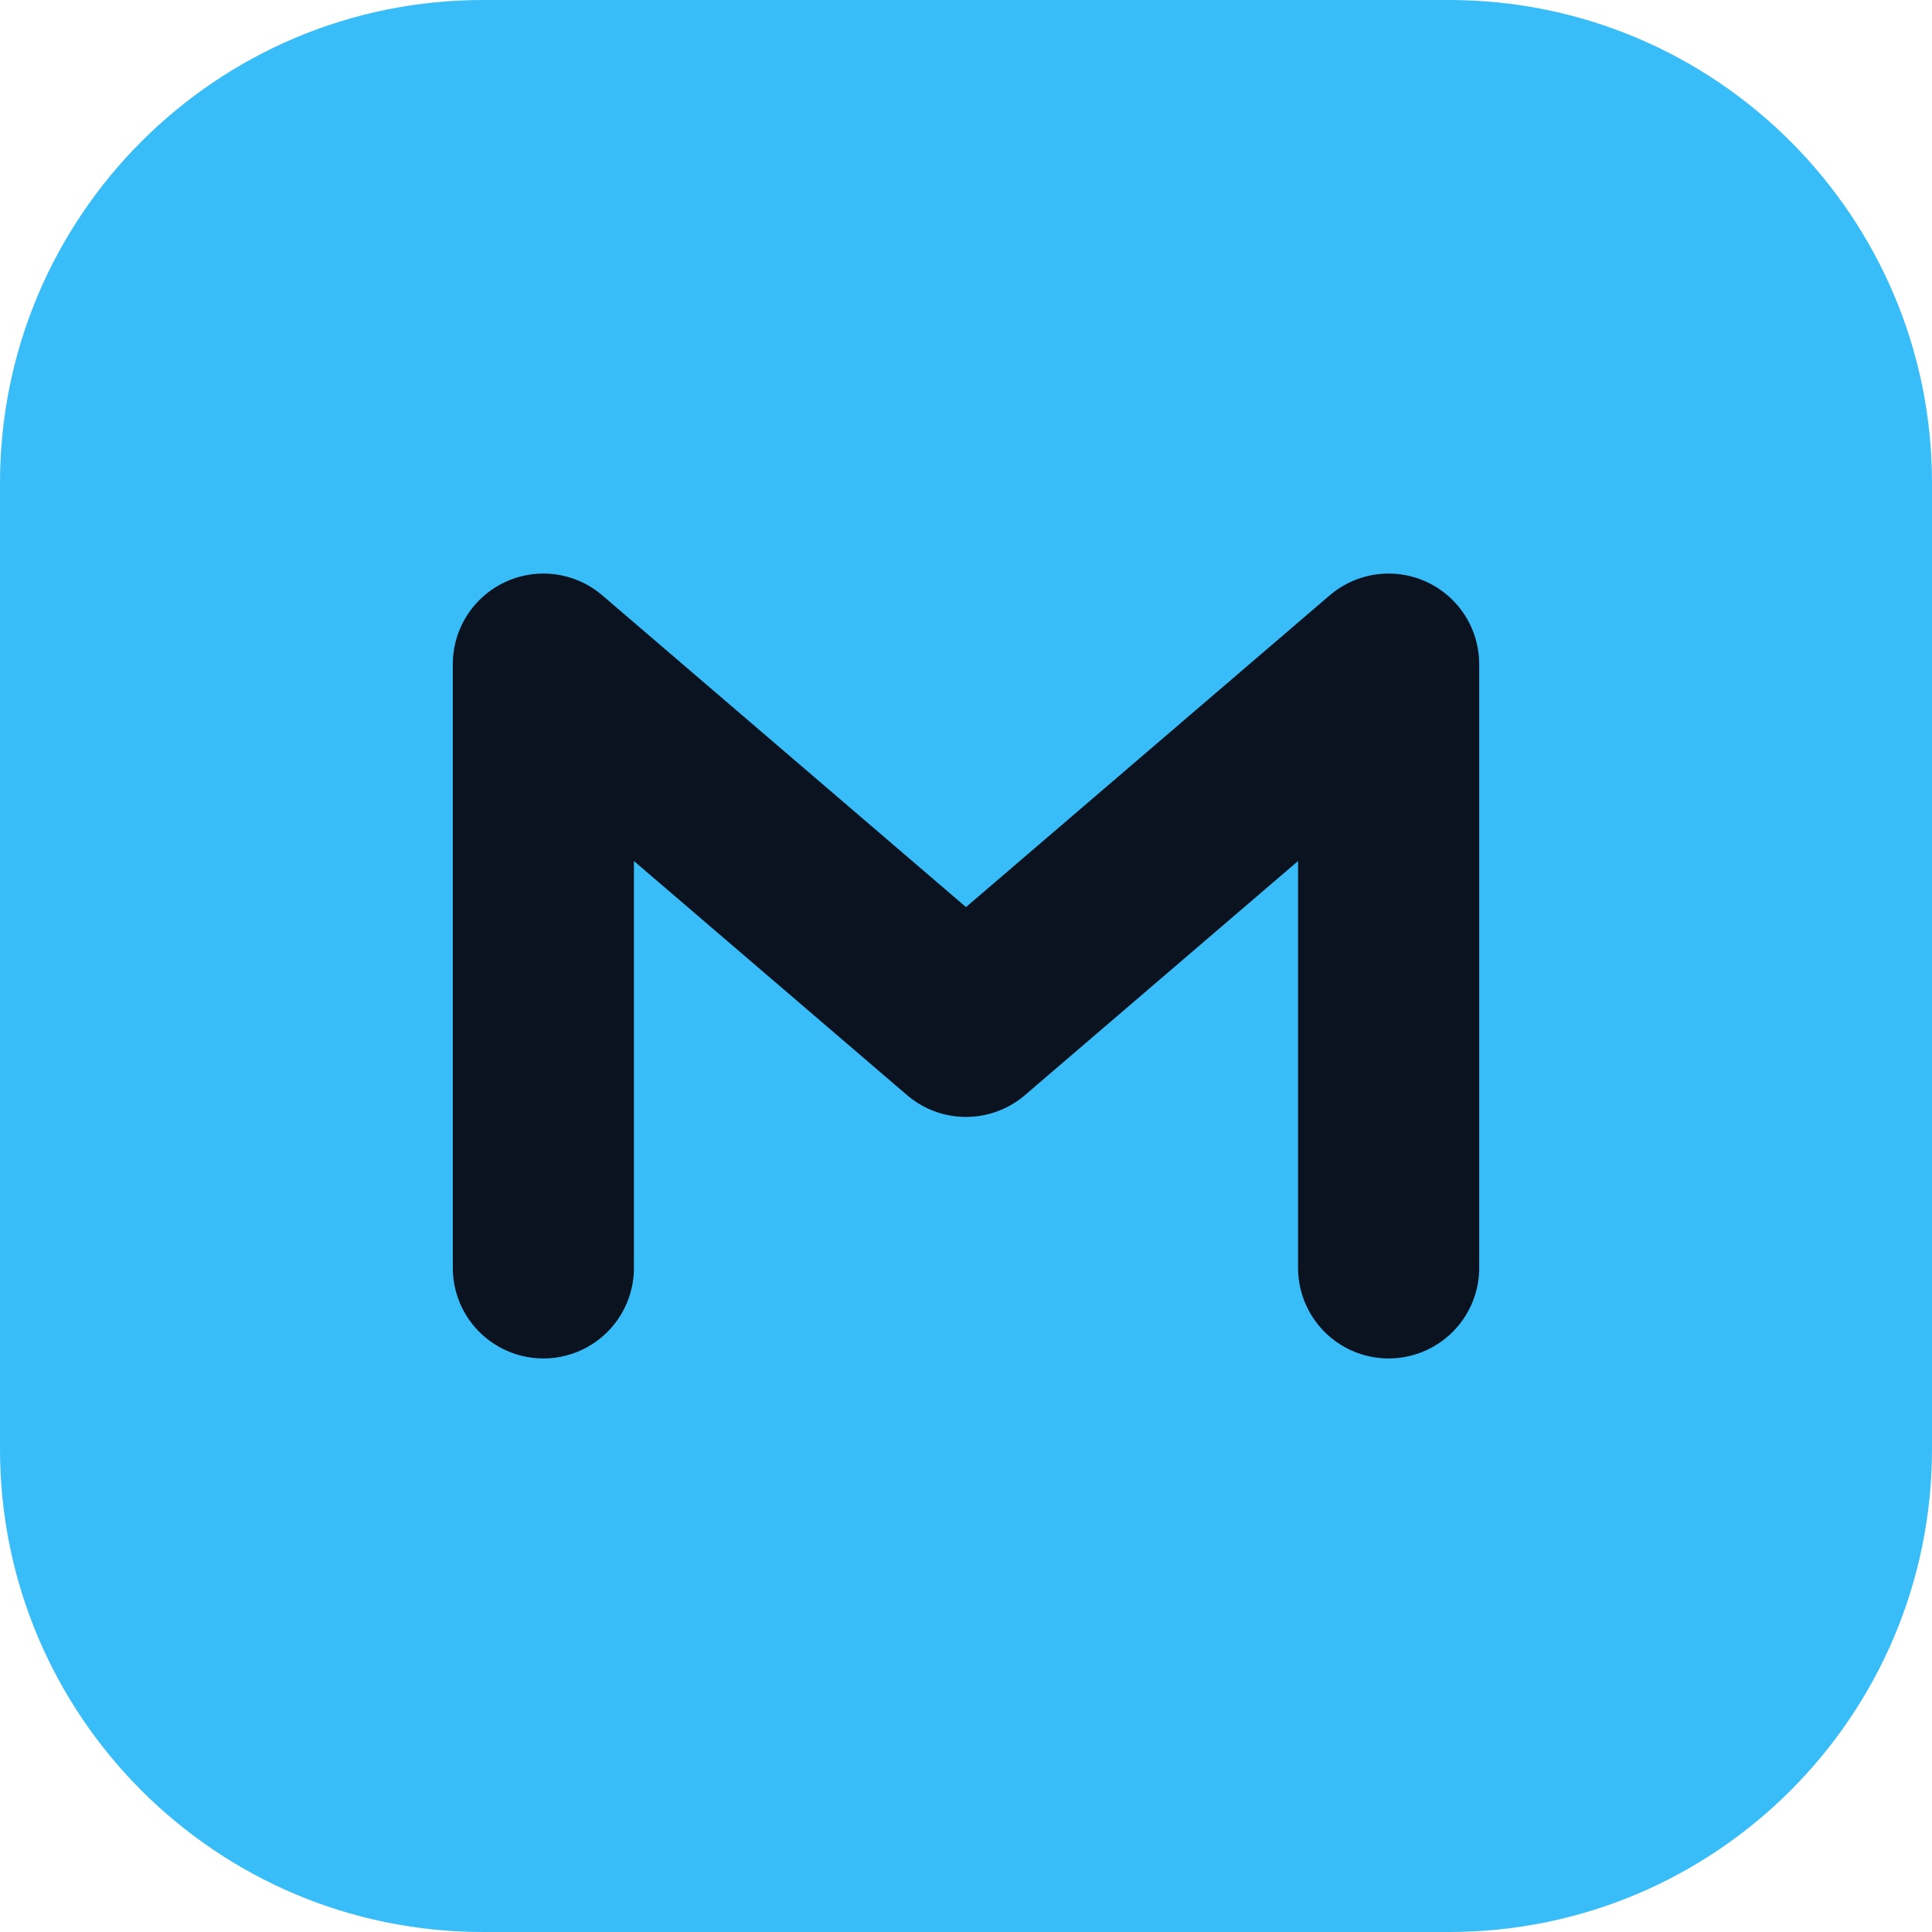
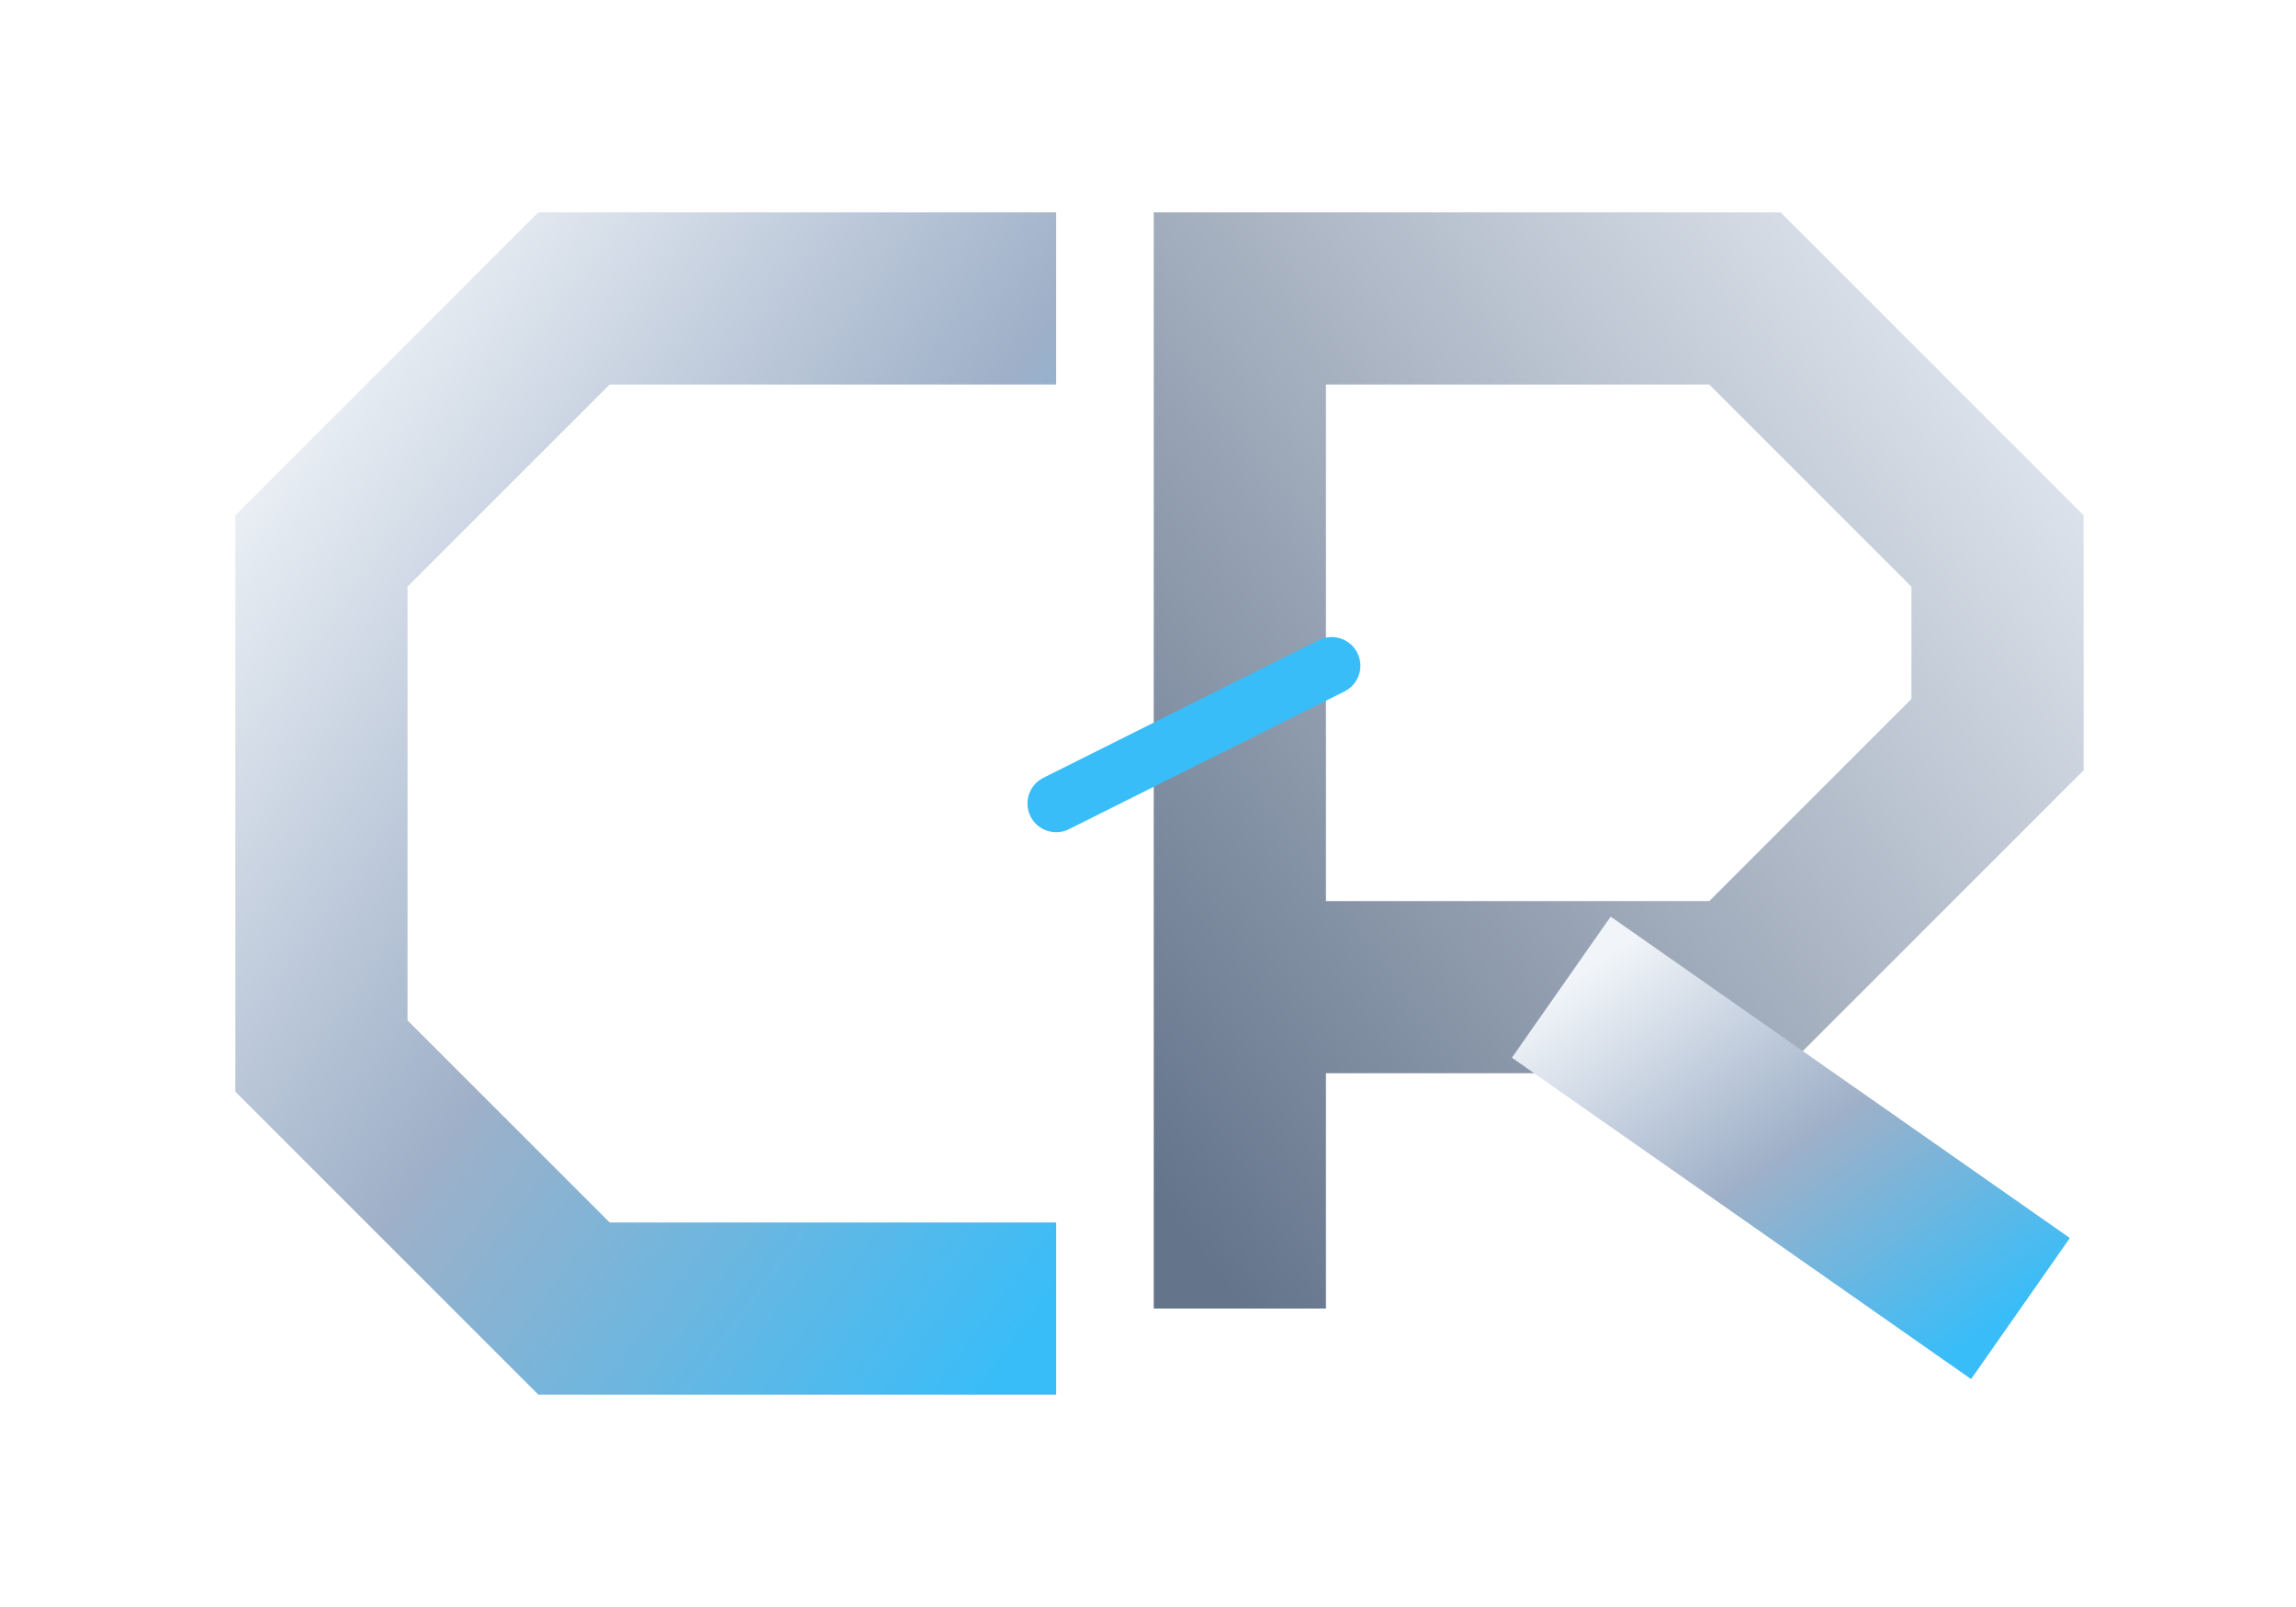
- <svg xmlns="http://www.w3.org/2000/svg" viewBox="0 0 32 32">
-   <rect width="32" height="32" rx="8" fill="#38bdf8" />
-   <path d="M9 21V11l7 6 7-6v10" fill="none" stroke="#0b1220" stroke-width="3" stroke-linecap="round" stroke-linejoin="round" />
+ <svg xmlns="http://www.w3.org/2000/svg" viewBox="0 0 200 140" role="img" aria-label="CRTCai monogram: a faceted C and R">
+   <defs>
+     <linearGradient id="m" x1="0" y1="0" x2="1" y2="1">
+       <stop offset="0" stop-color="#f1f5f9" />
+       <stop offset=".5" stop-color="#9fb0c8" />
+       <stop offset="1" stop-color="#38bdf8" />
+     </linearGradient>
+     <linearGradient id="n" x1="1" y1="0" x2="0" y2="1">
+       <stop offset="0" stop-color="#e2e8f0" />
+       <stop offset="1" stop-color="#64748b" />
+     </linearGradient>
+   </defs>
+   <g fill="none" stroke-linejoin="miter" stroke-linecap="butt" stroke-miterlimit="10">
+     <path d="M92 26H50L28 48V92L50 114H92" stroke="url(#m)" stroke-width="15" />
+     <path d="M108 114V26H152L174 48V64L152 86H108" stroke="url(#n)" stroke-width="15" />
+     <path d="M136 86L176 114" stroke="url(#m)" stroke-width="15" />
+   </g>
+   <path d="M92 70L116 58" stroke="#38bdf8" stroke-width="5" stroke-linecap="round" />
</svg>
